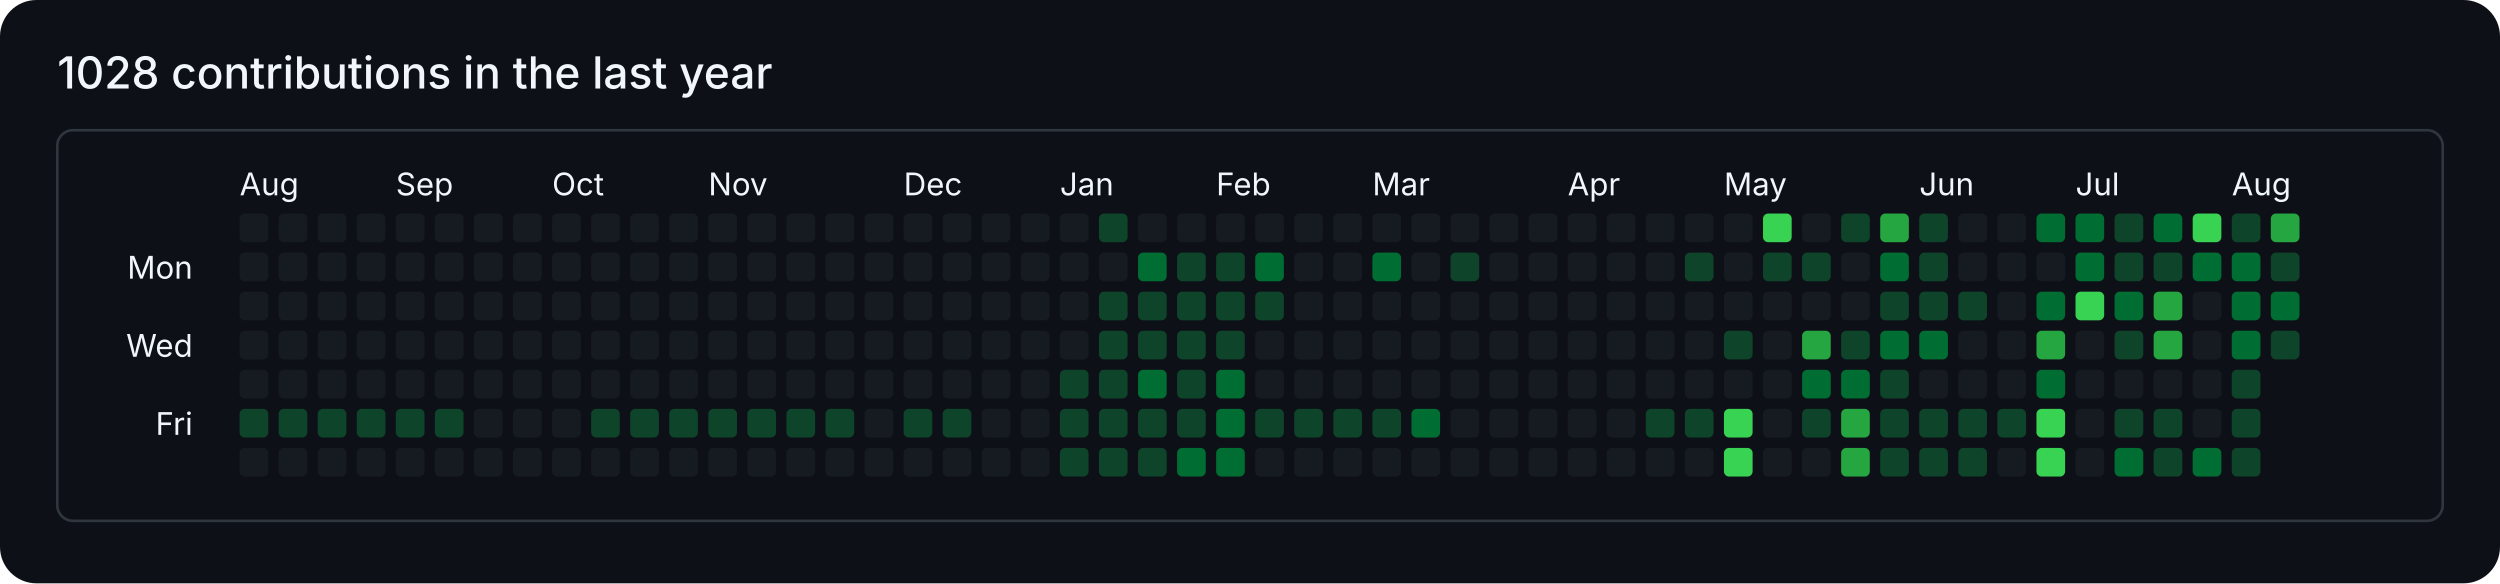
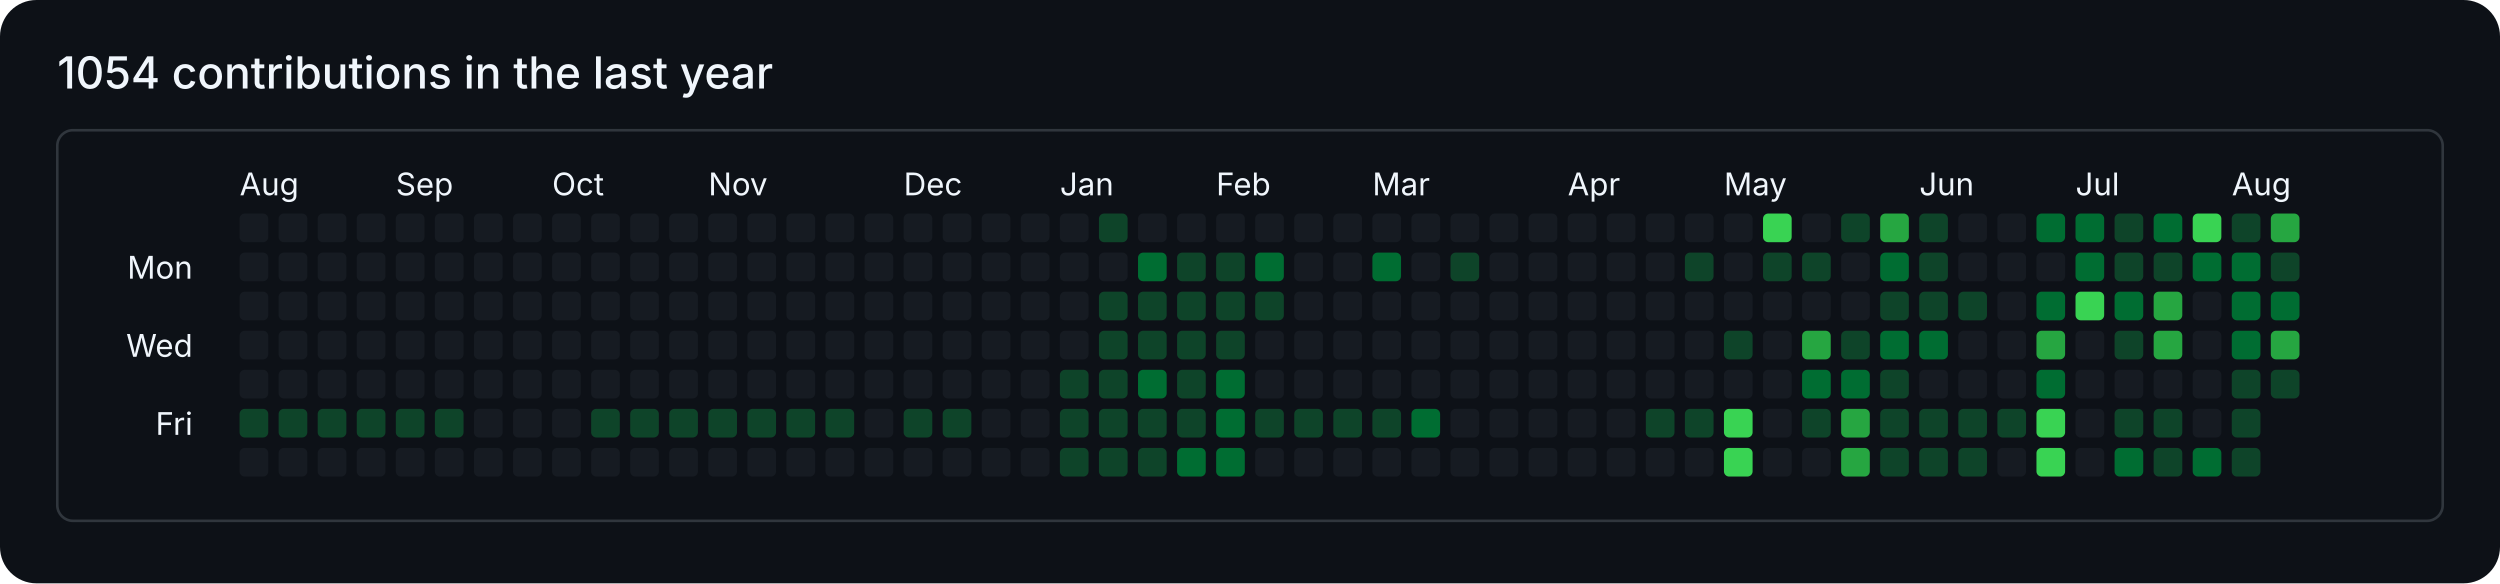
<svg xmlns="http://www.w3.org/2000/svg" width="1200" height="280" viewBox="0 0 960 224" fill="none" role="img" aria-label="AleksZyro GitHub contribution calendar">
  <style>
    .title { font: 500 17px -apple-system, BlinkMacSystemFont, 'Segoe UI', sans-serif; fill: #f0f6fc; }
    .month-label, .weekday-label, .legend, .hint { font: 400 12px -apple-system, BlinkMacSystemFont, 'Segoe UI', sans-serif; fill: #f0f6fc; }
    .hint, .legend-muted { fill: #8b949e; }
    .day-cell { shape-rendering: geometricPrecision; }
  </style>
  <rect width="960" height="224" rx="14" fill="#0d1117" />
-   <text x="22" y="34" class="title">1028 contributions in the last year</text>
+   <text x="22" y="34" class="title">1054 contributions in the last year</text>
  <rect x="22" y="50" width="916" height="150" rx="6" fill="none" stroke="#30363d" />
  <text x="92" y="75" class="month-label">Aug</text>
  <text x="152" y="75" class="month-label">Sep</text>
  <text x="212" y="75" class="month-label">Oct</text>
  <text x="272" y="75" class="month-label">Nov</text>
  <text x="347" y="75" class="month-label">Dec</text>
  <text x="407" y="75" class="month-label">Jan</text>
  <text x="467" y="75" class="month-label">Feb</text>
  <text x="527" y="75" class="month-label">Mar</text>
  <text x="602" y="75" class="month-label">Apr</text>
  <text x="662" y="75" class="month-label">May</text>
  <text x="737" y="75" class="month-label">Jun</text>
  <text x="797" y="75" class="month-label">Jul</text>
  <text x="857" y="75" class="month-label">Aug</text>
  <text x="74" y="107" class="weekday-label" text-anchor="end">Mon</text>
  <text x="74" y="137" class="weekday-label" text-anchor="end">Wed</text>
  <text x="74" y="167" class="weekday-label" text-anchor="end">Fri</text>
  <rect class="day-cell" x="92" y="82" width="11" height="11" rx="2" fill="#161b22" />
  <rect class="day-cell" x="92" y="97" width="11" height="11" rx="2" fill="#161b22" />
  <rect class="day-cell" x="92" y="112" width="11" height="11" rx="2" fill="#161b22" />
  <rect class="day-cell" x="92" y="127" width="11" height="11" rx="2" fill="#161b22" />
  <rect class="day-cell" x="92" y="142" width="11" height="11" rx="2" fill="#161b22" />
  <rect class="day-cell" x="92" y="157" width="11" height="11" rx="2" fill="#0e4429" />
  <rect class="day-cell" x="92" y="172" width="11" height="11" rx="2" fill="#161b22" />
  <rect class="day-cell" x="107" y="82" width="11" height="11" rx="2" fill="#161b22" />
  <rect class="day-cell" x="107" y="97" width="11" height="11" rx="2" fill="#161b22" />
  <rect class="day-cell" x="107" y="112" width="11" height="11" rx="2" fill="#161b22" />
  <rect class="day-cell" x="107" y="127" width="11" height="11" rx="2" fill="#161b22" />
  <rect class="day-cell" x="107" y="142" width="11" height="11" rx="2" fill="#161b22" />
  <rect class="day-cell" x="107" y="157" width="11" height="11" rx="2" fill="#0e4429" />
  <rect class="day-cell" x="107" y="172" width="11" height="11" rx="2" fill="#161b22" />
  <rect class="day-cell" x="122" y="82" width="11" height="11" rx="2" fill="#161b22" />
  <rect class="day-cell" x="122" y="97" width="11" height="11" rx="2" fill="#161b22" />
  <rect class="day-cell" x="122" y="112" width="11" height="11" rx="2" fill="#161b22" />
  <rect class="day-cell" x="122" y="127" width="11" height="11" rx="2" fill="#161b22" />
  <rect class="day-cell" x="122" y="142" width="11" height="11" rx="2" fill="#161b22" />
  <rect class="day-cell" x="122" y="157" width="11" height="11" rx="2" fill="#0e4429" />
  <rect class="day-cell" x="122" y="172" width="11" height="11" rx="2" fill="#161b22" />
  <rect class="day-cell" x="137" y="82" width="11" height="11" rx="2" fill="#161b22" />
  <rect class="day-cell" x="137" y="97" width="11" height="11" rx="2" fill="#161b22" />
  <rect class="day-cell" x="137" y="112" width="11" height="11" rx="2" fill="#161b22" />
  <rect class="day-cell" x="137" y="127" width="11" height="11" rx="2" fill="#161b22" />
  <rect class="day-cell" x="137" y="142" width="11" height="11" rx="2" fill="#161b22" />
  <rect class="day-cell" x="137" y="157" width="11" height="11" rx="2" fill="#0e4429" />
  <rect class="day-cell" x="137" y="172" width="11" height="11" rx="2" fill="#161b22" />
  <rect class="day-cell" x="152" y="82" width="11" height="11" rx="2" fill="#161b22" />
  <rect class="day-cell" x="152" y="97" width="11" height="11" rx="2" fill="#161b22" />
  <rect class="day-cell" x="152" y="112" width="11" height="11" rx="2" fill="#161b22" />
  <rect class="day-cell" x="152" y="127" width="11" height="11" rx="2" fill="#161b22" />
  <rect class="day-cell" x="152" y="142" width="11" height="11" rx="2" fill="#161b22" />
  <rect class="day-cell" x="152" y="157" width="11" height="11" rx="2" fill="#0e4429" />
  <rect class="day-cell" x="152" y="172" width="11" height="11" rx="2" fill="#161b22" />
  <rect class="day-cell" x="167" y="82" width="11" height="11" rx="2" fill="#161b22" />
  <rect class="day-cell" x="167" y="97" width="11" height="11" rx="2" fill="#161b22" />
  <rect class="day-cell" x="167" y="112" width="11" height="11" rx="2" fill="#161b22" />
  <rect class="day-cell" x="167" y="127" width="11" height="11" rx="2" fill="#161b22" />
  <rect class="day-cell" x="167" y="142" width="11" height="11" rx="2" fill="#161b22" />
  <rect class="day-cell" x="167" y="157" width="11" height="11" rx="2" fill="#0e4429" />
  <rect class="day-cell" x="167" y="172" width="11" height="11" rx="2" fill="#161b22" />
  <rect class="day-cell" x="182" y="82" width="11" height="11" rx="2" fill="#161b22" />
  <rect class="day-cell" x="182" y="97" width="11" height="11" rx="2" fill="#161b22" />
  <rect class="day-cell" x="182" y="112" width="11" height="11" rx="2" fill="#161b22" />
  <rect class="day-cell" x="182" y="127" width="11" height="11" rx="2" fill="#161b22" />
  <rect class="day-cell" x="182" y="142" width="11" height="11" rx="2" fill="#161b22" />
  <rect class="day-cell" x="182" y="157" width="11" height="11" rx="2" fill="#161b22" />
  <rect class="day-cell" x="182" y="172" width="11" height="11" rx="2" fill="#161b22" />
  <rect class="day-cell" x="197" y="82" width="11" height="11" rx="2" fill="#161b22" />
  <rect class="day-cell" x="197" y="97" width="11" height="11" rx="2" fill="#161b22" />
  <rect class="day-cell" x="197" y="112" width="11" height="11" rx="2" fill="#161b22" />
  <rect class="day-cell" x="197" y="127" width="11" height="11" rx="2" fill="#161b22" />
  <rect class="day-cell" x="197" y="142" width="11" height="11" rx="2" fill="#161b22" />
  <rect class="day-cell" x="197" y="157" width="11" height="11" rx="2" fill="#161b22" />
  <rect class="day-cell" x="197" y="172" width="11" height="11" rx="2" fill="#161b22" />
  <rect class="day-cell" x="212" y="82" width="11" height="11" rx="2" fill="#161b22" />
  <rect class="day-cell" x="212" y="97" width="11" height="11" rx="2" fill="#161b22" />
  <rect class="day-cell" x="212" y="112" width="11" height="11" rx="2" fill="#161b22" />
  <rect class="day-cell" x="212" y="127" width="11" height="11" rx="2" fill="#161b22" />
  <rect class="day-cell" x="212" y="142" width="11" height="11" rx="2" fill="#161b22" />
  <rect class="day-cell" x="212" y="157" width="11" height="11" rx="2" fill="#161b22" />
  <rect class="day-cell" x="212" y="172" width="11" height="11" rx="2" fill="#161b22" />
  <rect class="day-cell" x="227" y="82" width="11" height="11" rx="2" fill="#161b22" />
  <rect class="day-cell" x="227" y="97" width="11" height="11" rx="2" fill="#161b22" />
  <rect class="day-cell" x="227" y="112" width="11" height="11" rx="2" fill="#161b22" />
  <rect class="day-cell" x="227" y="127" width="11" height="11" rx="2" fill="#161b22" />
  <rect class="day-cell" x="227" y="142" width="11" height="11" rx="2" fill="#161b22" />
  <rect class="day-cell" x="227" y="157" width="11" height="11" rx="2" fill="#0e4429" />
  <rect class="day-cell" x="227" y="172" width="11" height="11" rx="2" fill="#161b22" />
  <rect class="day-cell" x="242" y="82" width="11" height="11" rx="2" fill="#161b22" />
  <rect class="day-cell" x="242" y="97" width="11" height="11" rx="2" fill="#161b22" />
  <rect class="day-cell" x="242" y="112" width="11" height="11" rx="2" fill="#161b22" />
  <rect class="day-cell" x="242" y="127" width="11" height="11" rx="2" fill="#161b22" />
  <rect class="day-cell" x="242" y="142" width="11" height="11" rx="2" fill="#161b22" />
  <rect class="day-cell" x="242" y="157" width="11" height="11" rx="2" fill="#0e4429" />
  <rect class="day-cell" x="242" y="172" width="11" height="11" rx="2" fill="#161b22" />
  <rect class="day-cell" x="257" y="82" width="11" height="11" rx="2" fill="#161b22" />
  <rect class="day-cell" x="257" y="97" width="11" height="11" rx="2" fill="#161b22" />
  <rect class="day-cell" x="257" y="112" width="11" height="11" rx="2" fill="#161b22" />
  <rect class="day-cell" x="257" y="127" width="11" height="11" rx="2" fill="#161b22" />
  <rect class="day-cell" x="257" y="142" width="11" height="11" rx="2" fill="#161b22" />
  <rect class="day-cell" x="257" y="157" width="11" height="11" rx="2" fill="#0e4429" />
  <rect class="day-cell" x="257" y="172" width="11" height="11" rx="2" fill="#161b22" />
  <rect class="day-cell" x="272" y="82" width="11" height="11" rx="2" fill="#161b22" />
  <rect class="day-cell" x="272" y="97" width="11" height="11" rx="2" fill="#161b22" />
  <rect class="day-cell" x="272" y="112" width="11" height="11" rx="2" fill="#161b22" />
  <rect class="day-cell" x="272" y="127" width="11" height="11" rx="2" fill="#161b22" />
  <rect class="day-cell" x="272" y="142" width="11" height="11" rx="2" fill="#161b22" />
  <rect class="day-cell" x="272" y="157" width="11" height="11" rx="2" fill="#0e4429" />
  <rect class="day-cell" x="272" y="172" width="11" height="11" rx="2" fill="#161b22" />
  <rect class="day-cell" x="287" y="82" width="11" height="11" rx="2" fill="#161b22" />
  <rect class="day-cell" x="287" y="97" width="11" height="11" rx="2" fill="#161b22" />
  <rect class="day-cell" x="287" y="112" width="11" height="11" rx="2" fill="#161b22" />
  <rect class="day-cell" x="287" y="127" width="11" height="11" rx="2" fill="#161b22" />
  <rect class="day-cell" x="287" y="142" width="11" height="11" rx="2" fill="#161b22" />
  <rect class="day-cell" x="287" y="157" width="11" height="11" rx="2" fill="#0e4429" />
  <rect class="day-cell" x="287" y="172" width="11" height="11" rx="2" fill="#161b22" />
  <rect class="day-cell" x="302" y="82" width="11" height="11" rx="2" fill="#161b22" />
  <rect class="day-cell" x="302" y="97" width="11" height="11" rx="2" fill="#161b22" />
  <rect class="day-cell" x="302" y="112" width="11" height="11" rx="2" fill="#161b22" />
  <rect class="day-cell" x="302" y="127" width="11" height="11" rx="2" fill="#161b22" />
  <rect class="day-cell" x="302" y="142" width="11" height="11" rx="2" fill="#161b22" />
  <rect class="day-cell" x="302" y="157" width="11" height="11" rx="2" fill="#0e4429" />
  <rect class="day-cell" x="302" y="172" width="11" height="11" rx="2" fill="#161b22" />
  <rect class="day-cell" x="317" y="82" width="11" height="11" rx="2" fill="#161b22" />
  <rect class="day-cell" x="317" y="97" width="11" height="11" rx="2" fill="#161b22" />
  <rect class="day-cell" x="317" y="112" width="11" height="11" rx="2" fill="#161b22" />
  <rect class="day-cell" x="317" y="127" width="11" height="11" rx="2" fill="#161b22" />
  <rect class="day-cell" x="317" y="142" width="11" height="11" rx="2" fill="#161b22" />
  <rect class="day-cell" x="317" y="157" width="11" height="11" rx="2" fill="#0e4429" />
  <rect class="day-cell" x="317" y="172" width="11" height="11" rx="2" fill="#161b22" />
  <rect class="day-cell" x="332" y="82" width="11" height="11" rx="2" fill="#161b22" />
  <rect class="day-cell" x="332" y="97" width="11" height="11" rx="2" fill="#161b22" />
  <rect class="day-cell" x="332" y="112" width="11" height="11" rx="2" fill="#161b22" />
  <rect class="day-cell" x="332" y="127" width="11" height="11" rx="2" fill="#161b22" />
  <rect class="day-cell" x="332" y="142" width="11" height="11" rx="2" fill="#161b22" />
  <rect class="day-cell" x="332" y="157" width="11" height="11" rx="2" fill="#161b22" />
  <rect class="day-cell" x="332" y="172" width="11" height="11" rx="2" fill="#161b22" />
  <rect class="day-cell" x="347" y="82" width="11" height="11" rx="2" fill="#161b22" />
  <rect class="day-cell" x="347" y="97" width="11" height="11" rx="2" fill="#161b22" />
  <rect class="day-cell" x="347" y="112" width="11" height="11" rx="2" fill="#161b22" />
  <rect class="day-cell" x="347" y="127" width="11" height="11" rx="2" fill="#161b22" />
  <rect class="day-cell" x="347" y="142" width="11" height="11" rx="2" fill="#161b22" />
  <rect class="day-cell" x="347" y="157" width="11" height="11" rx="2" fill="#0e4429" />
  <rect class="day-cell" x="347" y="172" width="11" height="11" rx="2" fill="#161b22" />
  <rect class="day-cell" x="362" y="82" width="11" height="11" rx="2" fill="#161b22" />
  <rect class="day-cell" x="362" y="97" width="11" height="11" rx="2" fill="#161b22" />
  <rect class="day-cell" x="362" y="112" width="11" height="11" rx="2" fill="#161b22" />
  <rect class="day-cell" x="362" y="127" width="11" height="11" rx="2" fill="#161b22" />
  <rect class="day-cell" x="362" y="142" width="11" height="11" rx="2" fill="#161b22" />
  <rect class="day-cell" x="362" y="157" width="11" height="11" rx="2" fill="#0e4429" />
  <rect class="day-cell" x="362" y="172" width="11" height="11" rx="2" fill="#161b22" />
  <rect class="day-cell" x="377" y="82" width="11" height="11" rx="2" fill="#161b22" />
  <rect class="day-cell" x="377" y="97" width="11" height="11" rx="2" fill="#161b22" />
  <rect class="day-cell" x="377" y="112" width="11" height="11" rx="2" fill="#161b22" />
  <rect class="day-cell" x="377" y="127" width="11" height="11" rx="2" fill="#161b22" />
  <rect class="day-cell" x="377" y="142" width="11" height="11" rx="2" fill="#161b22" />
  <rect class="day-cell" x="377" y="157" width="11" height="11" rx="2" fill="#161b22" />
  <rect class="day-cell" x="377" y="172" width="11" height="11" rx="2" fill="#161b22" />
  <rect class="day-cell" x="392" y="82" width="11" height="11" rx="2" fill="#161b22" />
  <rect class="day-cell" x="392" y="97" width="11" height="11" rx="2" fill="#161b22" />
  <rect class="day-cell" x="392" y="112" width="11" height="11" rx="2" fill="#161b22" />
  <rect class="day-cell" x="392" y="127" width="11" height="11" rx="2" fill="#161b22" />
  <rect class="day-cell" x="392" y="142" width="11" height="11" rx="2" fill="#161b22" />
  <rect class="day-cell" x="392" y="157" width="11" height="11" rx="2" fill="#161b22" />
  <rect class="day-cell" x="392" y="172" width="11" height="11" rx="2" fill="#161b22" />
  <rect class="day-cell" x="407" y="82" width="11" height="11" rx="2" fill="#161b22" />
  <rect class="day-cell" x="407" y="97" width="11" height="11" rx="2" fill="#161b22" />
  <rect class="day-cell" x="407" y="112" width="11" height="11" rx="2" fill="#161b22" />
  <rect class="day-cell" x="407" y="127" width="11" height="11" rx="2" fill="#161b22" />
  <rect class="day-cell" x="407" y="142" width="11" height="11" rx="2" fill="#0e4429" />
  <rect class="day-cell" x="407" y="157" width="11" height="11" rx="2" fill="#0e4429" />
  <rect class="day-cell" x="407" y="172" width="11" height="11" rx="2" fill="#0e4429" />
  <rect class="day-cell" x="422" y="82" width="11" height="11" rx="2" fill="#0e4429" />
  <rect class="day-cell" x="422" y="97" width="11" height="11" rx="2" fill="#161b22" />
  <rect class="day-cell" x="422" y="112" width="11" height="11" rx="2" fill="#0e4429" />
  <rect class="day-cell" x="422" y="127" width="11" height="11" rx="2" fill="#0e4429" />
  <rect class="day-cell" x="422" y="142" width="11" height="11" rx="2" fill="#0e4429" />
  <rect class="day-cell" x="422" y="157" width="11" height="11" rx="2" fill="#0e4429" />
  <rect class="day-cell" x="422" y="172" width="11" height="11" rx="2" fill="#0e4429" />
  <rect class="day-cell" x="437" y="82" width="11" height="11" rx="2" fill="#161b22" />
  <rect class="day-cell" x="437" y="97" width="11" height="11" rx="2" fill="#006d32" />
  <rect class="day-cell" x="437" y="112" width="11" height="11" rx="2" fill="#0e4429" />
  <rect class="day-cell" x="437" y="127" width="11" height="11" rx="2" fill="#0e4429" />
  <rect class="day-cell" x="437" y="142" width="11" height="11" rx="2" fill="#006d32" />
  <rect class="day-cell" x="437" y="157" width="11" height="11" rx="2" fill="#0e4429" />
  <rect class="day-cell" x="437" y="172" width="11" height="11" rx="2" fill="#0e4429" />
  <rect class="day-cell" x="452" y="82" width="11" height="11" rx="2" fill="#161b22" />
  <rect class="day-cell" x="452" y="97" width="11" height="11" rx="2" fill="#0e4429" />
  <rect class="day-cell" x="452" y="112" width="11" height="11" rx="2" fill="#0e4429" />
  <rect class="day-cell" x="452" y="127" width="11" height="11" rx="2" fill="#0e4429" />
  <rect class="day-cell" x="452" y="142" width="11" height="11" rx="2" fill="#0e4429" />
  <rect class="day-cell" x="452" y="157" width="11" height="11" rx="2" fill="#0e4429" />
  <rect class="day-cell" x="452" y="172" width="11" height="11" rx="2" fill="#006d32" />
  <rect class="day-cell" x="467" y="82" width="11" height="11" rx="2" fill="#161b22" />
  <rect class="day-cell" x="467" y="97" width="11" height="11" rx="2" fill="#0e4429" />
  <rect class="day-cell" x="467" y="112" width="11" height="11" rx="2" fill="#0e4429" />
  <rect class="day-cell" x="467" y="127" width="11" height="11" rx="2" fill="#0e4429" />
  <rect class="day-cell" x="467" y="142" width="11" height="11" rx="2" fill="#006d32" />
  <rect class="day-cell" x="467" y="157" width="11" height="11" rx="2" fill="#006d32" />
  <rect class="day-cell" x="467" y="172" width="11" height="11" rx="2" fill="#006d32" />
  <rect class="day-cell" x="482" y="82" width="11" height="11" rx="2" fill="#161b22" />
  <rect class="day-cell" x="482" y="97" width="11" height="11" rx="2" fill="#006d32" />
  <rect class="day-cell" x="482" y="112" width="11" height="11" rx="2" fill="#0e4429" />
  <rect class="day-cell" x="482" y="127" width="11" height="11" rx="2" fill="#161b22" />
  <rect class="day-cell" x="482" y="142" width="11" height="11" rx="2" fill="#161b22" />
  <rect class="day-cell" x="482" y="157" width="11" height="11" rx="2" fill="#0e4429" />
  <rect class="day-cell" x="482" y="172" width="11" height="11" rx="2" fill="#161b22" />
  <rect class="day-cell" x="497" y="82" width="11" height="11" rx="2" fill="#161b22" />
  <rect class="day-cell" x="497" y="97" width="11" height="11" rx="2" fill="#161b22" />
  <rect class="day-cell" x="497" y="112" width="11" height="11" rx="2" fill="#161b22" />
  <rect class="day-cell" x="497" y="127" width="11" height="11" rx="2" fill="#161b22" />
  <rect class="day-cell" x="497" y="142" width="11" height="11" rx="2" fill="#161b22" />
  <rect class="day-cell" x="497" y="157" width="11" height="11" rx="2" fill="#0e4429" />
  <rect class="day-cell" x="497" y="172" width="11" height="11" rx="2" fill="#161b22" />
  <rect class="day-cell" x="512" y="82" width="11" height="11" rx="2" fill="#161b22" />
  <rect class="day-cell" x="512" y="97" width="11" height="11" rx="2" fill="#161b22" />
  <rect class="day-cell" x="512" y="112" width="11" height="11" rx="2" fill="#161b22" />
  <rect class="day-cell" x="512" y="127" width="11" height="11" rx="2" fill="#161b22" />
  <rect class="day-cell" x="512" y="142" width="11" height="11" rx="2" fill="#161b22" />
  <rect class="day-cell" x="512" y="157" width="11" height="11" rx="2" fill="#0e4429" />
  <rect class="day-cell" x="512" y="172" width="11" height="11" rx="2" fill="#161b22" />
  <rect class="day-cell" x="527" y="82" width="11" height="11" rx="2" fill="#161b22" />
  <rect class="day-cell" x="527" y="97" width="11" height="11" rx="2" fill="#006d32" />
  <rect class="day-cell" x="527" y="112" width="11" height="11" rx="2" fill="#161b22" />
  <rect class="day-cell" x="527" y="127" width="11" height="11" rx="2" fill="#161b22" />
  <rect class="day-cell" x="527" y="142" width="11" height="11" rx="2" fill="#161b22" />
  <rect class="day-cell" x="527" y="157" width="11" height="11" rx="2" fill="#0e4429" />
  <rect class="day-cell" x="527" y="172" width="11" height="11" rx="2" fill="#161b22" />
  <rect class="day-cell" x="542" y="82" width="11" height="11" rx="2" fill="#161b22" />
  <rect class="day-cell" x="542" y="97" width="11" height="11" rx="2" fill="#161b22" />
  <rect class="day-cell" x="542" y="112" width="11" height="11" rx="2" fill="#161b22" />
  <rect class="day-cell" x="542" y="127" width="11" height="11" rx="2" fill="#161b22" />
  <rect class="day-cell" x="542" y="142" width="11" height="11" rx="2" fill="#161b22" />
  <rect class="day-cell" x="542" y="157" width="11" height="11" rx="2" fill="#006d32" />
  <rect class="day-cell" x="542" y="172" width="11" height="11" rx="2" fill="#161b22" />
  <rect class="day-cell" x="557" y="82" width="11" height="11" rx="2" fill="#161b22" />
  <rect class="day-cell" x="557" y="97" width="11" height="11" rx="2" fill="#0e4429" />
  <rect class="day-cell" x="557" y="112" width="11" height="11" rx="2" fill="#161b22" />
  <rect class="day-cell" x="557" y="127" width="11" height="11" rx="2" fill="#161b22" />
  <rect class="day-cell" x="557" y="142" width="11" height="11" rx="2" fill="#161b22" />
  <rect class="day-cell" x="557" y="157" width="11" height="11" rx="2" fill="#161b22" />
  <rect class="day-cell" x="557" y="172" width="11" height="11" rx="2" fill="#161b22" />
  <rect class="day-cell" x="572" y="82" width="11" height="11" rx="2" fill="#161b22" />
  <rect class="day-cell" x="572" y="97" width="11" height="11" rx="2" fill="#161b22" />
  <rect class="day-cell" x="572" y="112" width="11" height="11" rx="2" fill="#161b22" />
  <rect class="day-cell" x="572" y="127" width="11" height="11" rx="2" fill="#161b22" />
  <rect class="day-cell" x="572" y="142" width="11" height="11" rx="2" fill="#161b22" />
  <rect class="day-cell" x="572" y="157" width="11" height="11" rx="2" fill="#161b22" />
  <rect class="day-cell" x="572" y="172" width="11" height="11" rx="2" fill="#161b22" />
  <rect class="day-cell" x="587" y="82" width="11" height="11" rx="2" fill="#161b22" />
  <rect class="day-cell" x="587" y="97" width="11" height="11" rx="2" fill="#161b22" />
  <rect class="day-cell" x="587" y="112" width="11" height="11" rx="2" fill="#161b22" />
  <rect class="day-cell" x="587" y="127" width="11" height="11" rx="2" fill="#161b22" />
  <rect class="day-cell" x="587" y="142" width="11" height="11" rx="2" fill="#161b22" />
  <rect class="day-cell" x="587" y="157" width="11" height="11" rx="2" fill="#161b22" />
  <rect class="day-cell" x="587" y="172" width="11" height="11" rx="2" fill="#161b22" />
  <rect class="day-cell" x="602" y="82" width="11" height="11" rx="2" fill="#161b22" />
  <rect class="day-cell" x="602" y="97" width="11" height="11" rx="2" fill="#161b22" />
  <rect class="day-cell" x="602" y="112" width="11" height="11" rx="2" fill="#161b22" />
  <rect class="day-cell" x="602" y="127" width="11" height="11" rx="2" fill="#161b22" />
  <rect class="day-cell" x="602" y="142" width="11" height="11" rx="2" fill="#161b22" />
  <rect class="day-cell" x="602" y="157" width="11" height="11" rx="2" fill="#161b22" />
  <rect class="day-cell" x="602" y="172" width="11" height="11" rx="2" fill="#161b22" />
  <rect class="day-cell" x="617" y="82" width="11" height="11" rx="2" fill="#161b22" />
  <rect class="day-cell" x="617" y="97" width="11" height="11" rx="2" fill="#161b22" />
  <rect class="day-cell" x="617" y="112" width="11" height="11" rx="2" fill="#161b22" />
  <rect class="day-cell" x="617" y="127" width="11" height="11" rx="2" fill="#161b22" />
  <rect class="day-cell" x="617" y="142" width="11" height="11" rx="2" fill="#161b22" />
  <rect class="day-cell" x="617" y="157" width="11" height="11" rx="2" fill="#161b22" />
  <rect class="day-cell" x="617" y="172" width="11" height="11" rx="2" fill="#161b22" />
  <rect class="day-cell" x="632" y="82" width="11" height="11" rx="2" fill="#161b22" />
  <rect class="day-cell" x="632" y="97" width="11" height="11" rx="2" fill="#161b22" />
  <rect class="day-cell" x="632" y="112" width="11" height="11" rx="2" fill="#161b22" />
  <rect class="day-cell" x="632" y="127" width="11" height="11" rx="2" fill="#161b22" />
  <rect class="day-cell" x="632" y="142" width="11" height="11" rx="2" fill="#161b22" />
  <rect class="day-cell" x="632" y="157" width="11" height="11" rx="2" fill="#0e4429" />
  <rect class="day-cell" x="632" y="172" width="11" height="11" rx="2" fill="#161b22" />
  <rect class="day-cell" x="647" y="82" width="11" height="11" rx="2" fill="#161b22" />
  <rect class="day-cell" x="647" y="97" width="11" height="11" rx="2" fill="#0e4429" />
  <rect class="day-cell" x="647" y="112" width="11" height="11" rx="2" fill="#161b22" />
  <rect class="day-cell" x="647" y="127" width="11" height="11" rx="2" fill="#161b22" />
  <rect class="day-cell" x="647" y="142" width="11" height="11" rx="2" fill="#161b22" />
  <rect class="day-cell" x="647" y="157" width="11" height="11" rx="2" fill="#0e4429" />
  <rect class="day-cell" x="647" y="172" width="11" height="11" rx="2" fill="#161b22" />
  <rect class="day-cell" x="662" y="82" width="11" height="11" rx="2" fill="#161b22" />
  <rect class="day-cell" x="662" y="97" width="11" height="11" rx="2" fill="#161b22" />
  <rect class="day-cell" x="662" y="112" width="11" height="11" rx="2" fill="#161b22" />
  <rect class="day-cell" x="662" y="127" width="11" height="11" rx="2" fill="#0e4429" />
  <rect class="day-cell" x="662" y="142" width="11" height="11" rx="2" fill="#161b22" />
  <rect class="day-cell" x="662" y="157" width="11" height="11" rx="2" fill="#39d353" />
  <rect class="day-cell" x="662" y="172" width="11" height="11" rx="2" fill="#39d353" />
  <rect class="day-cell" x="677" y="82" width="11" height="11" rx="2" fill="#39d353" />
  <rect class="day-cell" x="677" y="97" width="11" height="11" rx="2" fill="#0e4429" />
  <rect class="day-cell" x="677" y="112" width="11" height="11" rx="2" fill="#161b22" />
  <rect class="day-cell" x="677" y="127" width="11" height="11" rx="2" fill="#161b22" />
  <rect class="day-cell" x="677" y="142" width="11" height="11" rx="2" fill="#161b22" />
  <rect class="day-cell" x="677" y="157" width="11" height="11" rx="2" fill="#161b22" />
  <rect class="day-cell" x="677" y="172" width="11" height="11" rx="2" fill="#161b22" />
  <rect class="day-cell" x="692" y="82" width="11" height="11" rx="2" fill="#161b22" />
  <rect class="day-cell" x="692" y="97" width="11" height="11" rx="2" fill="#0e4429" />
  <rect class="day-cell" x="692" y="112" width="11" height="11" rx="2" fill="#161b22" />
  <rect class="day-cell" x="692" y="127" width="11" height="11" rx="2" fill="#26a641" />
  <rect class="day-cell" x="692" y="142" width="11" height="11" rx="2" fill="#006d32" />
  <rect class="day-cell" x="692" y="157" width="11" height="11" rx="2" fill="#0e4429" />
  <rect class="day-cell" x="692" y="172" width="11" height="11" rx="2" fill="#161b22" />
  <rect class="day-cell" x="707" y="82" width="11" height="11" rx="2" fill="#0e4429" />
  <rect class="day-cell" x="707" y="97" width="11" height="11" rx="2" fill="#161b22" />
  <rect class="day-cell" x="707" y="112" width="11" height="11" rx="2" fill="#161b22" />
  <rect class="day-cell" x="707" y="127" width="11" height="11" rx="2" fill="#0e4429" />
  <rect class="day-cell" x="707" y="142" width="11" height="11" rx="2" fill="#006d32" />
  <rect class="day-cell" x="707" y="157" width="11" height="11" rx="2" fill="#26a641" />
  <rect class="day-cell" x="707" y="172" width="11" height="11" rx="2" fill="#26a641" />
  <rect class="day-cell" x="722" y="82" width="11" height="11" rx="2" fill="#26a641" />
  <rect class="day-cell" x="722" y="97" width="11" height="11" rx="2" fill="#006d32" />
  <rect class="day-cell" x="722" y="112" width="11" height="11" rx="2" fill="#0e4429" />
  <rect class="day-cell" x="722" y="127" width="11" height="11" rx="2" fill="#006d32" />
  <rect class="day-cell" x="722" y="142" width="11" height="11" rx="2" fill="#0e4429" />
  <rect class="day-cell" x="722" y="157" width="11" height="11" rx="2" fill="#0e4429" />
  <rect class="day-cell" x="722" y="172" width="11" height="11" rx="2" fill="#0e4429" />
  <rect class="day-cell" x="737" y="82" width="11" height="11" rx="2" fill="#0e4429" />
  <rect class="day-cell" x="737" y="97" width="11" height="11" rx="2" fill="#0e4429" />
  <rect class="day-cell" x="737" y="112" width="11" height="11" rx="2" fill="#0e4429" />
  <rect class="day-cell" x="737" y="127" width="11" height="11" rx="2" fill="#006d32" />
  <rect class="day-cell" x="737" y="142" width="11" height="11" rx="2" fill="#161b22" />
  <rect class="day-cell" x="737" y="157" width="11" height="11" rx="2" fill="#0e4429" />
  <rect class="day-cell" x="737" y="172" width="11" height="11" rx="2" fill="#0e4429" />
  <rect class="day-cell" x="752" y="82" width="11" height="11" rx="2" fill="#161b22" />
  <rect class="day-cell" x="752" y="97" width="11" height="11" rx="2" fill="#161b22" />
  <rect class="day-cell" x="752" y="112" width="11" height="11" rx="2" fill="#0e4429" />
  <rect class="day-cell" x="752" y="127" width="11" height="11" rx="2" fill="#161b22" />
  <rect class="day-cell" x="752" y="142" width="11" height="11" rx="2" fill="#161b22" />
  <rect class="day-cell" x="752" y="157" width="11" height="11" rx="2" fill="#0e4429" />
  <rect class="day-cell" x="752" y="172" width="11" height="11" rx="2" fill="#0e4429" />
  <rect class="day-cell" x="767" y="82" width="11" height="11" rx="2" fill="#161b22" />
  <rect class="day-cell" x="767" y="97" width="11" height="11" rx="2" fill="#161b22" />
  <rect class="day-cell" x="767" y="112" width="11" height="11" rx="2" fill="#161b22" />
  <rect class="day-cell" x="767" y="127" width="11" height="11" rx="2" fill="#161b22" />
  <rect class="day-cell" x="767" y="142" width="11" height="11" rx="2" fill="#161b22" />
  <rect class="day-cell" x="767" y="157" width="11" height="11" rx="2" fill="#0e4429" />
  <rect class="day-cell" x="767" y="172" width="11" height="11" rx="2" fill="#161b22" />
  <rect class="day-cell" x="782" y="82" width="11" height="11" rx="2" fill="#006d32" />
  <rect class="day-cell" x="782" y="97" width="11" height="11" rx="2" fill="#161b22" />
  <rect class="day-cell" x="782" y="112" width="11" height="11" rx="2" fill="#006d32" />
  <rect class="day-cell" x="782" y="127" width="11" height="11" rx="2" fill="#26a641" />
  <rect class="day-cell" x="782" y="142" width="11" height="11" rx="2" fill="#006d32" />
  <rect class="day-cell" x="782" y="157" width="11" height="11" rx="2" fill="#39d353" />
  <rect class="day-cell" x="782" y="172" width="11" height="11" rx="2" fill="#39d353" />
  <rect class="day-cell" x="797" y="82" width="11" height="11" rx="2" fill="#006d32" />
  <rect class="day-cell" x="797" y="97" width="11" height="11" rx="2" fill="#006d32" />
  <rect class="day-cell" x="797" y="112" width="11" height="11" rx="2" fill="#39d353" />
  <rect class="day-cell" x="797" y="127" width="11" height="11" rx="2" fill="#161b22" />
  <rect class="day-cell" x="797" y="142" width="11" height="11" rx="2" fill="#161b22" />
  <rect class="day-cell" x="797" y="157" width="11" height="11" rx="2" fill="#161b22" />
  <rect class="day-cell" x="797" y="172" width="11" height="11" rx="2" fill="#161b22" />
  <rect class="day-cell" x="812" y="82" width="11" height="11" rx="2" fill="#0e4429" />
  <rect class="day-cell" x="812" y="97" width="11" height="11" rx="2" fill="#0e4429" />
  <rect class="day-cell" x="812" y="112" width="11" height="11" rx="2" fill="#006d32" />
  <rect class="day-cell" x="812" y="127" width="11" height="11" rx="2" fill="#0e4429" />
  <rect class="day-cell" x="812" y="142" width="11" height="11" rx="2" fill="#161b22" />
  <rect class="day-cell" x="812" y="157" width="11" height="11" rx="2" fill="#0e4429" />
  <rect class="day-cell" x="812" y="172" width="11" height="11" rx="2" fill="#006d32" />
  <rect class="day-cell" x="827" y="82" width="11" height="11" rx="2" fill="#006d32" />
  <rect class="day-cell" x="827" y="97" width="11" height="11" rx="2" fill="#0e4429" />
  <rect class="day-cell" x="827" y="112" width="11" height="11" rx="2" fill="#26a641" />
  <rect class="day-cell" x="827" y="127" width="11" height="11" rx="2" fill="#26a641" />
  <rect class="day-cell" x="827" y="142" width="11" height="11" rx="2" fill="#161b22" />
  <rect class="day-cell" x="827" y="157" width="11" height="11" rx="2" fill="#0e4429" />
  <rect class="day-cell" x="827" y="172" width="11" height="11" rx="2" fill="#0e4429" />
  <rect class="day-cell" x="842" y="82" width="11" height="11" rx="2" fill="#39d353" />
  <rect class="day-cell" x="842" y="97" width="11" height="11" rx="2" fill="#006d32" />
  <rect class="day-cell" x="842" y="112" width="11" height="11" rx="2" fill="#161b22" />
  <rect class="day-cell" x="842" y="127" width="11" height="11" rx="2" fill="#161b22" />
  <rect class="day-cell" x="842" y="142" width="11" height="11" rx="2" fill="#161b22" />
  <rect class="day-cell" x="842" y="157" width="11" height="11" rx="2" fill="#161b22" />
  <rect class="day-cell" x="842" y="172" width="11" height="11" rx="2" fill="#006d32" />
  <rect class="day-cell" x="857" y="82" width="11" height="11" rx="2" fill="#0e4429" />
  <rect class="day-cell" x="857" y="97" width="11" height="11" rx="2" fill="#006d32" />
  <rect class="day-cell" x="857" y="112" width="11" height="11" rx="2" fill="#006d32" />
  <rect class="day-cell" x="857" y="127" width="11" height="11" rx="2" fill="#006d32" />
  <rect class="day-cell" x="857" y="142" width="11" height="11" rx="2" fill="#0e4429" />
  <rect class="day-cell" x="857" y="157" width="11" height="11" rx="2" fill="#0e4429" />
  <rect class="day-cell" x="857" y="172" width="11" height="11" rx="2" fill="#0e4429" />
  <rect class="day-cell" x="872" y="82" width="11" height="11" rx="2" fill="#26a641" />
  <rect class="day-cell" x="872" y="97" width="11" height="11" rx="2" fill="#0e4429" />
  <rect class="day-cell" x="872" y="112" width="11" height="11" rx="2" fill="#006d32" />
-   <rect class="day-cell" x="872" y="127" width="11" height="11" rx="2" fill="#0e4429" />
+   <rect class="day-cell" x="872" y="127" width="11" height="11" rx="2" fill="#26a641" />
+   <rect class="day-cell" x="872" y="142" width="11" height="11" rx="2" fill="#0e4429" />
</svg>
